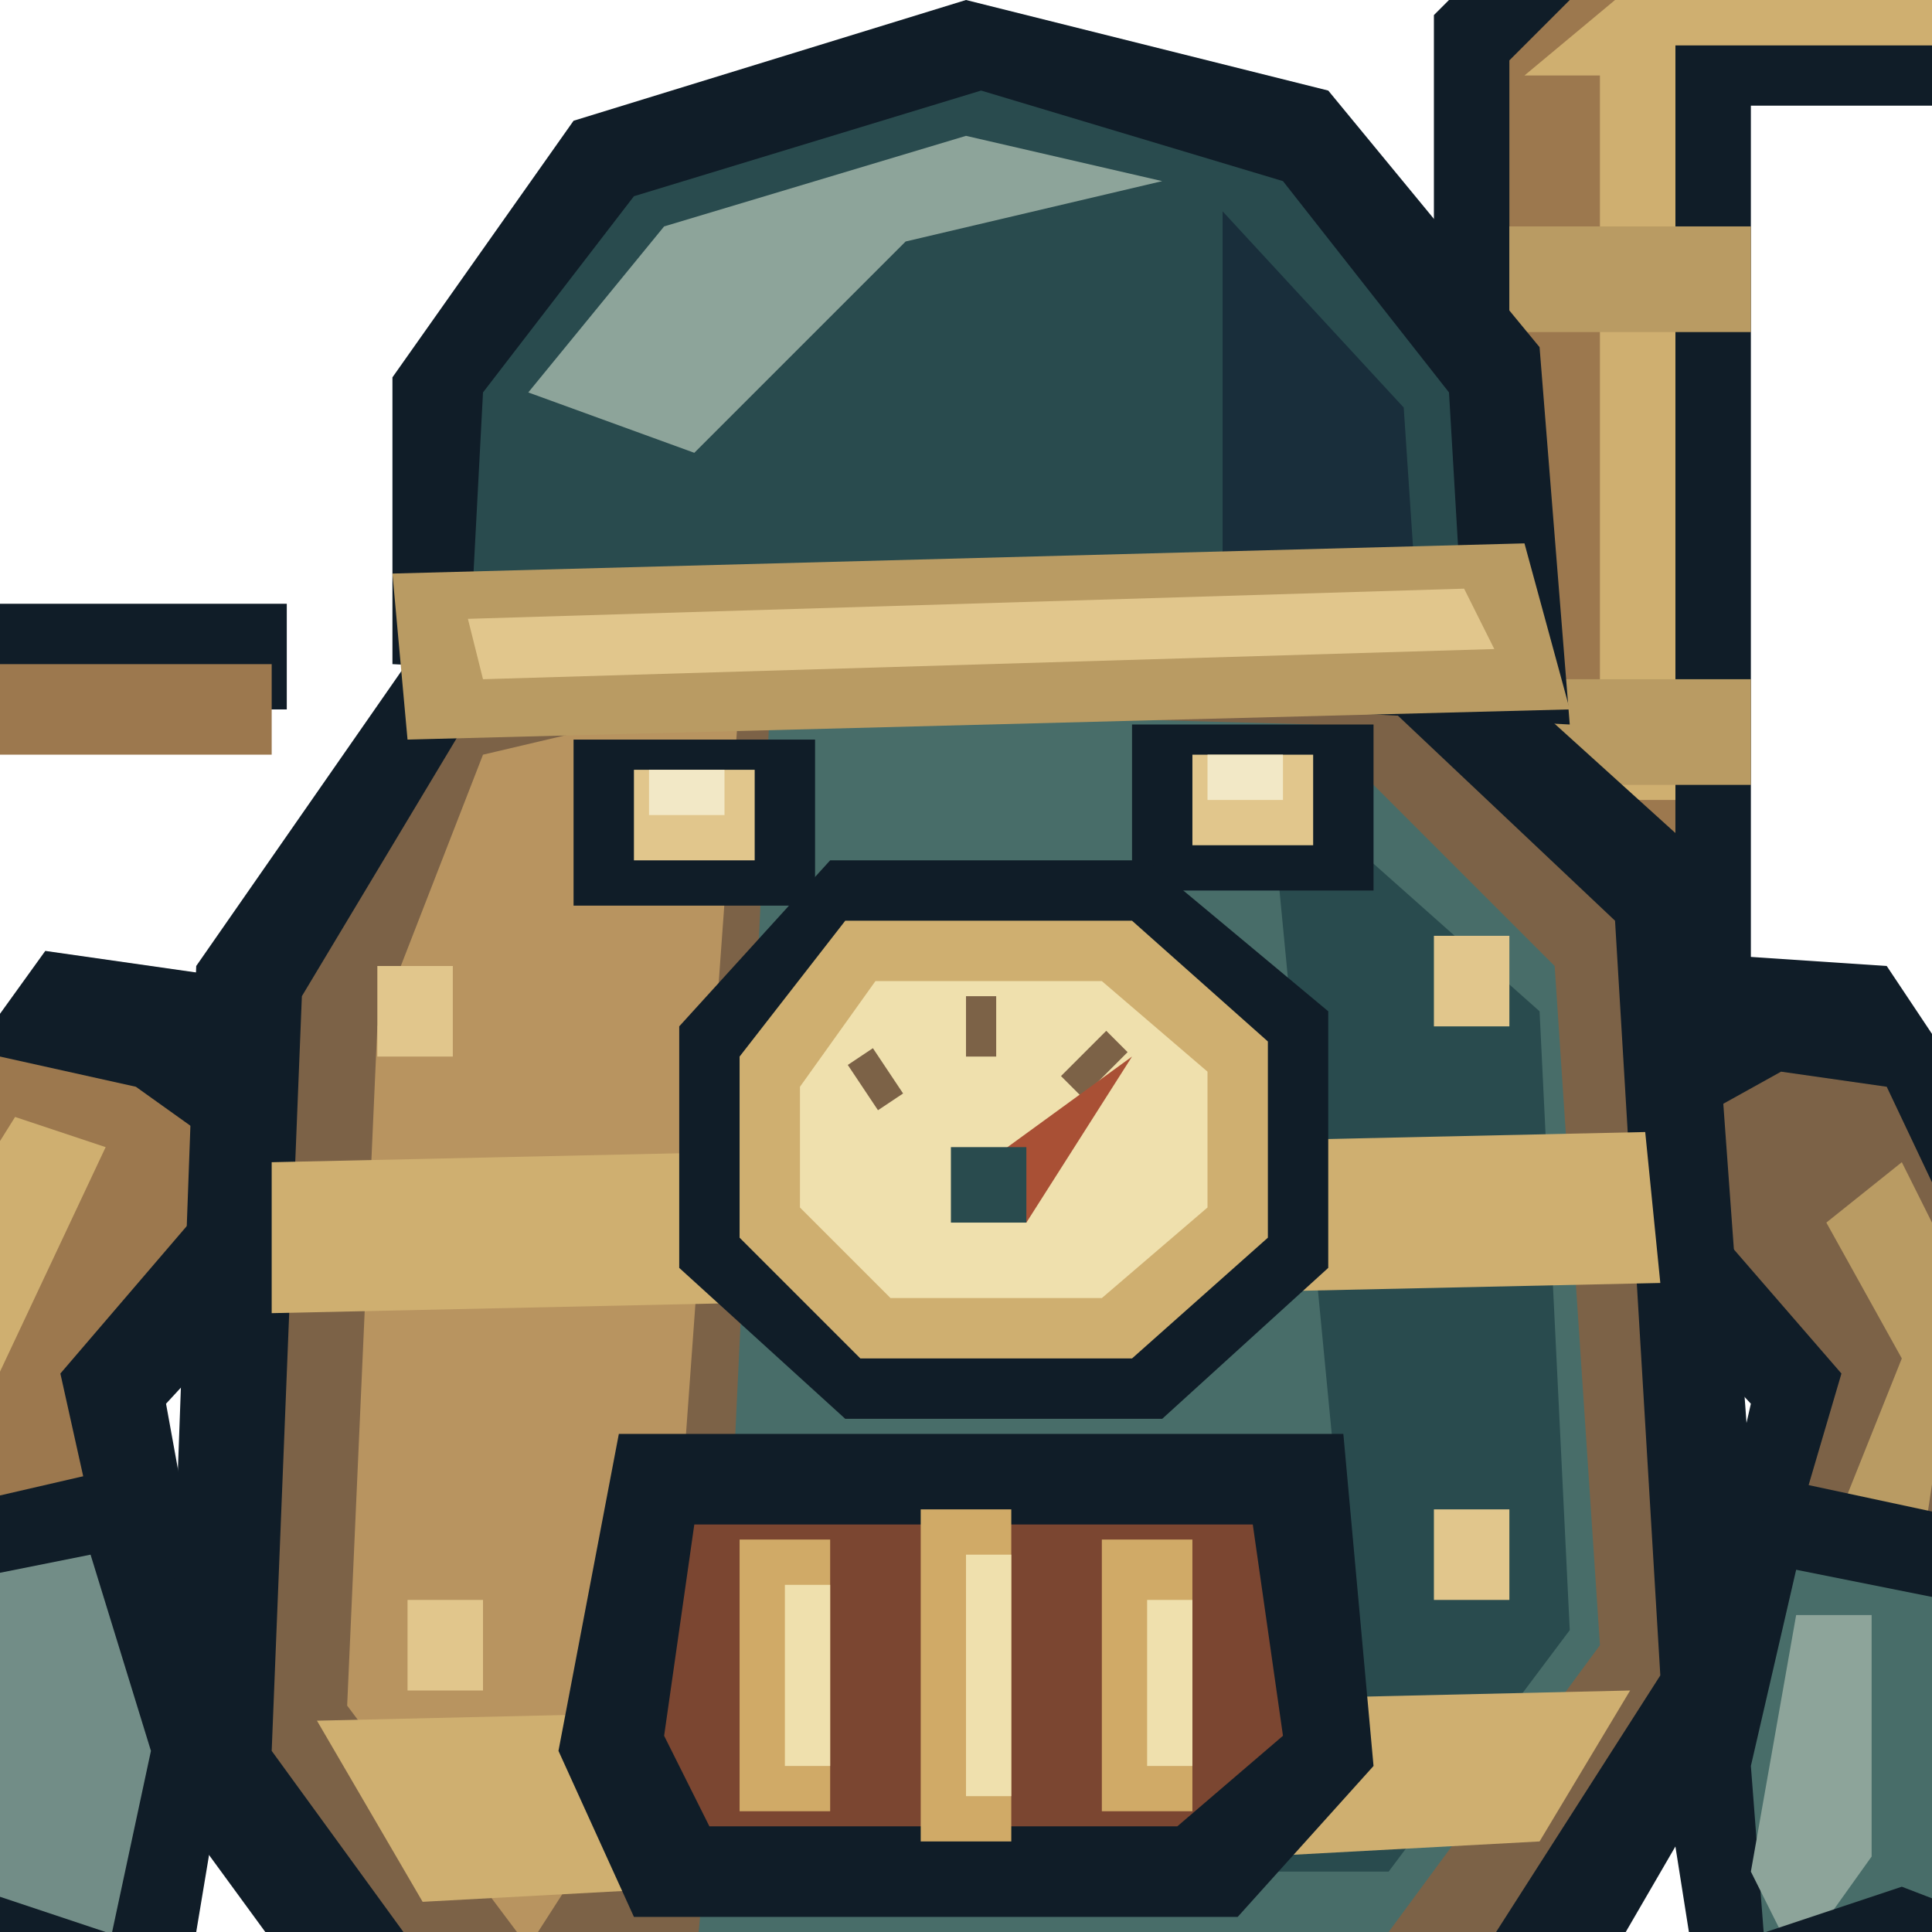
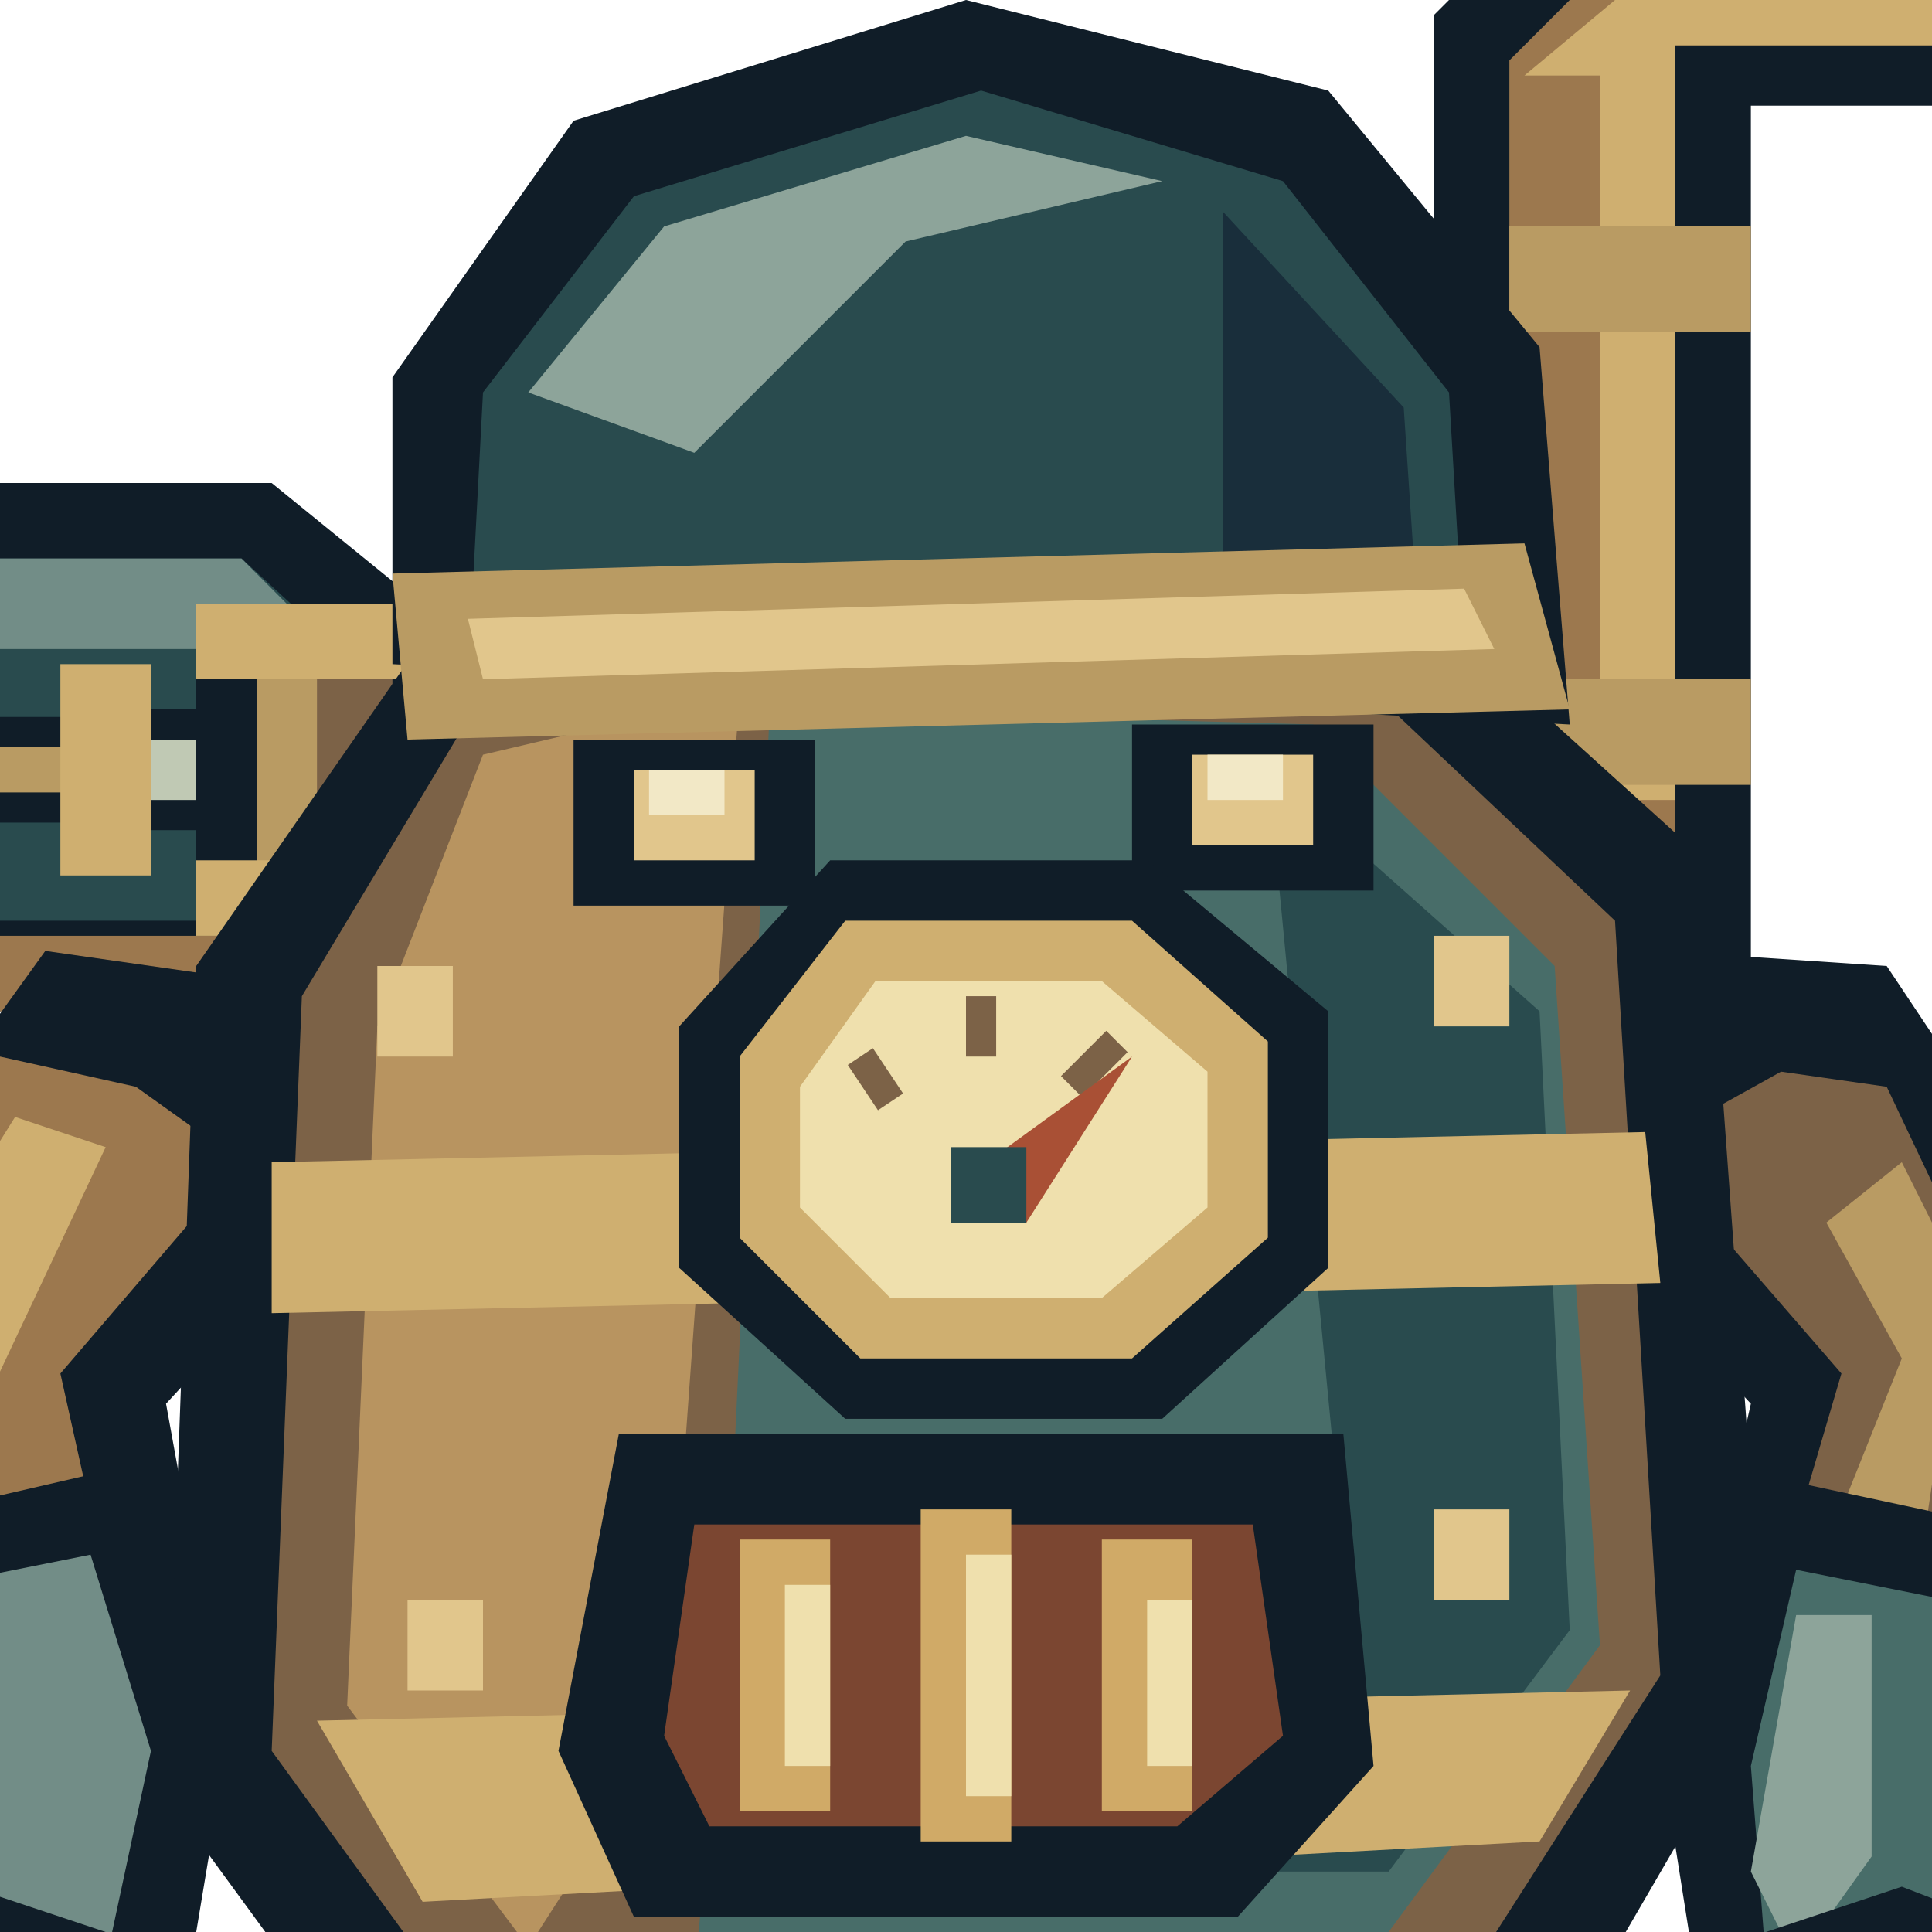
<svg xmlns="http://www.w3.org/2000/svg" width="128" height="128" viewBox="64 34 128 128">
  <g id="rear-foot">
    <path d="M117 145H139L145 174 140 181H115L110 175Z" fill="#101d28" />
    <path d="M122 148H134L138 171H118Z" fill="#7c6247" />
    <path d="M118 170H139L142 177H114Z" fill="#b99b63" />
  </g>
  <g id="pipes">
    <path d="M159 88V35L167 27H197V18H211V41H180V99Z" fill="#101d28" />
    <path d="M164 87V38L170 32H202V21H207V37H175V96Z" fill="#9c784e" />
    <path d="M165 39 171 34H204V25H207V37H175V87H170V39Z" fill="#cfaf70" />
    <path d="M196 16H214V23H196ZM164 49H180V56H164ZM164 79H180V86H164Z" fill="#b99b63" />
    <path d="M83 81H64L54 92V123H47V89L61 74H83Z" fill="#101d28" />
    <path d="M82 78H62L51 90V122H56V93L64 84H82Z" fill="#9c784e" />
  </g>
  <g id="legs">
    <path d="M94 156 110 162 105 190 96 210 99 222H72L75 206 85 184Z M146 157 164 153 171 183 180 208 181 224H154L155 208 149 190Z" fill="#101d28" />
    <path d="M95 163 104 166 98 189 88 209 90 217H78L82 206 92 185Z" fill="#9d7a50" />
    <path d="M153 162 160 159 166 185 173 208 174 217H162L163 208 156 188Z" fill="#7c6247" />
    <path d="M87 182 101 186 98 197 84 192Z M153 184 167 181 171 192 157 196Z" fill="#cfaf70" />
    <path d="M75 211 97 213 108 229 103 237H62L62 228Z M156 213 178 210 193 226 193 237H151L146 231Z" fill="#101d28" />
    <path d="M77 216 94 217 102 229H67Z M160 218 176 216 187 229H153Z" fill="#aa8353" />
    <path d="M67 229H103V233H64Z M152 229H189V233H151Z" fill="#cfaf70" />
    <path d="M78 219 88 220 92 226H71Z M162 220 172 218 181 226H157Z" fill="#e1c68c" />
  </g>
-   <g id="rod-left">
-     <path d="M135 190 113 207.321" stroke="#101d28" stroke-width="7" />
-     <path d="M135 190 113 207.321" stroke="#b99b63" stroke-width="3" />
+   <g id="chassis">
+     <path d="M96 164H159L172 181 159 197H99L86 183Z" fill="#101d28" />
+     <path d="M99 169H156L165 181 155 191H102L94 182Z" fill="#294b4e" />
+     <path d="M101 171H154L157 176H99Z" fill="#728d87" />
+     <path d="M102 185H155L151 190H106Z" fill="#486d69" />
+     <path d="M99 177H104V182H99Z M152 177H157V182H152Z" fill="#b99b63" />
  </g>
-   <g id="rod-right">
-     <path d="M121 190 143 207.321" stroke="#101d28" stroke-width="7" />
-     <path d="M121 190 143 207.321" stroke="#9c784e" stroke-width="3" />
+   <g id="pump-frame">
+     <path d="M20 66H82L98 79V101H20L13 94V75Z" fill="#101d28" />
+     <path d="M23 71H80L92 82V95H23L19 91V77Z" fill="#294b4e" />
+     <path d="M23 71H80L86 77H25L19 83V77Z" fill="#728d87" />
+     <path d="M22 96H91V101H22Z" fill="#9c784e" />
+     <path d="M22 76H26V80H22Z M83 88H87V92H83Z" fill="#e1c68c" />
  </g>
-   <g id="piston-left">
-     <path d="M110 183.321H116V211.321H110Z" fill="#101d28" />
-     <path d="M112 184.321H114V207.321H112Z" fill="#c0c9b4" />
-     <path d="M108 204.321H118V210.321H108Z" fill="#cfaf70" />
+   <g id="pump-rod">
+     <path d="M47 85H71" stroke="#101d28" stroke-width="7" />
+     <path d="M47 85H71" stroke="#b99b63" stroke-width="3" />
  </g>
-   <g id="piston-right">
-     <path d="M140 183.321H146V211.321H140Z" fill="#101d28" />
-     <path d="M142 184.321H144V207.321H142Z" fill="#c0c9b4" />
-     <path d="M138 204.321H148V210.321H138Z" fill="#cfaf70" />
+   <g id="pump-piston">
+     <path d="M69 81H94V89H69Z" fill="#101d28" />
+     <path d="M70 83H93V87H70Z" fill="#c0c9b4" />
+     <path d="M68 78H74V92H68Z" fill="#cfaf70" />
  </g>
-   <g id="drive-frame">
-     <path d="M105 174H121V201H105Z M135 174H151V201H135Z" fill="#101d28" />
-     <path d="M108 177H118V198H108Z M138 177H148V198H138Z" fill="#7c6247" />
-     <path d="M108 177H112V198H108Z M138 177H142V198H138Z" fill="#b99b63" />
-     <path d="M104 194H122V200H104Z M134 194H152V200H134Z" fill="#cfaf70" />
-     <path d="M120 175H136V187H120Z" fill="#294b4e" />
+   <g id="pump-cylinder">
+     <path d="M77 74H94V96H77Z" fill="#101d28" />
+     <path d="M81 77H90V93H81Z" fill="#7c6247" />
+     <path d="M81 77H85V93H81Z" fill="#b99b63" />
+     <path d="M77 74H94V79H77Z M77 91H94V96H77Z" fill="#cfaf70" />
  </g>
-   <g id="crank">
-     <path d="M122 178H134L141 185V195L134 202H122L115 195V185Z" fill="#101d28" />
-     <path d="M123 181H133L138 186V194L133 199H123L118 194V186Z" fill="#b99b63" />
-     <path d="M124 184H132L135 187V193L132 196H124L121 193V187Z" fill="#294b4e" />
-     <path d="M121 188H135V192H121Z M126 183H130V197H126Z" fill="#cfaf70" />
-     <path d="M127 181H131V185H127Z" fill="#a95035" />
-     <path d="M126 188H130V192H126Z" fill="#efe0ad" />
+   <g id="pump-crank">
+     <path d="M34 72H46L54 80V90L46 98H34L26 90V80Z" fill="#101d28" />
+     <path d="M35 76H45L50 81V89L45 94H35L30 89V81Z" fill="#b99b63" />
+     <path d="M36 79H44L47 82V88L44 91H36L33 88V82Z" fill="#294b4e" />
+     <path d="M33 83H47V87H33Z M38 78H42V92H38Z" fill="#cfaf70" />
+     <path d="M39 76H43V80H39Z" fill="#a95035" />
+     <path d="M38 83H42V87H38Z" fill="#efe0ad" />
  </g>
  <g id="left-arm">
    <path d="M81 99 67 97 49 122 51 149 65 160 79 149 75 127 87 114Z" fill="#101d28" />
    <path d="M73 106 64 104 55 123 57 142 65 149 72 143 68 125 80 111Z" fill="#9c784e" />
    <path d="M60 116 65 108 71 110 63 127 65 144 60 140Z" fill="#cfaf70" />
    <path d="M60 134 73 131 79 150 76 168 64 176 49 168 48 153Z" fill="#101d28" />
    <path d="M60 139 70 137 74 150 71 164 64 169 54 164 54 153Z" fill="#728d87" />
    <path d="M58 142 64 139 63 154 58 161 54 158 55 151Z" fill="#a7b5a7" />
    <path d="M52 162 62 159 74 163 73 171 65 185 57 178 49 175Z" fill="#101d28" />
    <path d="M55 165 62 163 69 165 67 173 64 177 61 172 56 175 53 172Z" fill="#9c784e" />
  </g>
  <g id="right-arm">
    <path d="M174 97 189 98 205 122 202 149 189 160 175 149 180 127 166 112Z" fill="#101d28" />
    <path d="M182 105 189 106 198 125 196 142 189 150 181 142 186 125 173 110Z" fill="#7c6247" />
    <path d="M190 111 194 119 191 139 187 144 184 139 190 124 185 115Z" fill="#b99b63" />
    <path d="M182 132 196 135 207 153 206 168 191 176 177 169 174 150Z" fill="#101d28" />
    <path d="M183 138 193 140 201 154 200 165 191 170 181 164 180 151Z" fill="#486d69" />
    <path d="M183 141 188 141 188 157 183 164 180 158Z" fill="#8da49a" />
    <path d="M178 163 190 159 203 164 207 176 198 181 191 186 184 175 177 171Z" fill="#101d28" />
    <path d="M182 166 190 164 200 167 202 173 198 176 194 173 191 179 187 173 182 171Z" fill="#9c784e" />
  </g>
  <g id="boiler">
    <path d="M93 75 156 72 177 91 181 146 163 177 94 179 75 153 77 98Z" fill="#101d28" />
    <path d="M96 80 153 78 171 95 174 145 158 170 98 172 82 150 84 100Z" fill="#7c6247" />
    <path d="M96 84 113 80 108 149 99 163 87 147 89 102Z" fill="#b89460" />
    <path d="M115 81 151 82 167 98 170 143 156 162 110 165 112 144Z" fill="#486d69" />
    <path d="M148 85 166 101 168 142 156 158 146 158 153 137Z" fill="#294b4e" />
    <path d="M82 111 173 109 174 119 82 121Z M85 148 172 146 166 156 92 160Z" fill="#cfaf70" />
    <path d="M105 129H153L155 151 146 161H106L101 150Z" fill="#101d28" />
    <path d="M110 135H147L149 149 142 155H111L108 149Z" fill="#7b4631" />
    <path d="M113 136H119V154H113Z M125 134H131V156H125Z M137 136H143V154H137Z" fill="#d0aa67" />
    <path d="M116 139H119V151H116Z M128 137H131V153H128Z M140 140H143V151H140Z" fill="#efe0ad" />
    <path d="M89 98H94V104H89Z M159 96H164V102H159Z M91 140H96V146H91Z M159 134H164V140H159Z" fill="#e1c68c" />
  </g>
  <g id="cowl">
    <path d="M90 78 90 59 102 42 128 34 152 40 166 57 168 82Z" fill="#101d28" />
    <path d="M96 60 106 47 129 40 149 46 160 60 161 77 95 79Z" fill="#294b4e" />
    <path d="M99 60 108 49 128 43 141 46 124 50 110 64Z" fill="#8da49a" />
    <path d="M145 48 157 61 158 76 145 76Z" fill="#192e3b" />
    <path d="M90 72 165 70 168 81 91 83Z" fill="#b99b63" />
    <path d="M95 75 161 73 163 77 96 79Z" fill="#e1c68c" />
    <path d="M102 83H118V94H102Z M139 82H155V93H139Z" fill="#101d28" />
    <path d="M106 85H114V91H106Z M143 84H151V90H143Z" fill="#e1c68c" />
    <path d="M107 85H112V88H107Z M144 84H149V87H144Z" fill="#f2e8c6" />
  </g>
  <g id="dial">
    <path d="M119 91H140L152 101V118L141 128H120L109 118V102Z" fill="#101d28" />
    <path d="M120 95H139L148 103V116L139 124H121L113 116V104Z" fill="#cfaf70" />
    <path d="M122 99H137L144 105V114L137 120H123L117 114V106Z" fill="#efe0ad" />
    <path d="M121 104 123 107 M129 100V104 M138 103 135 106" stroke="#7c6247" stroke-width="2" />
    <path id="needle" d="M128 112 139 104 132 115Z" fill="#a95035" />
    <path d="M127 110H132V115H127Z" fill="#294b4e" />
  </g>
  <g id="exhaust">
    <path d="M200 15 197 12 199 9 203 10 206 8 209 11 208 14 211 15Z" fill="#8da49a" opacity=".65" />
  </g>
</svg>
